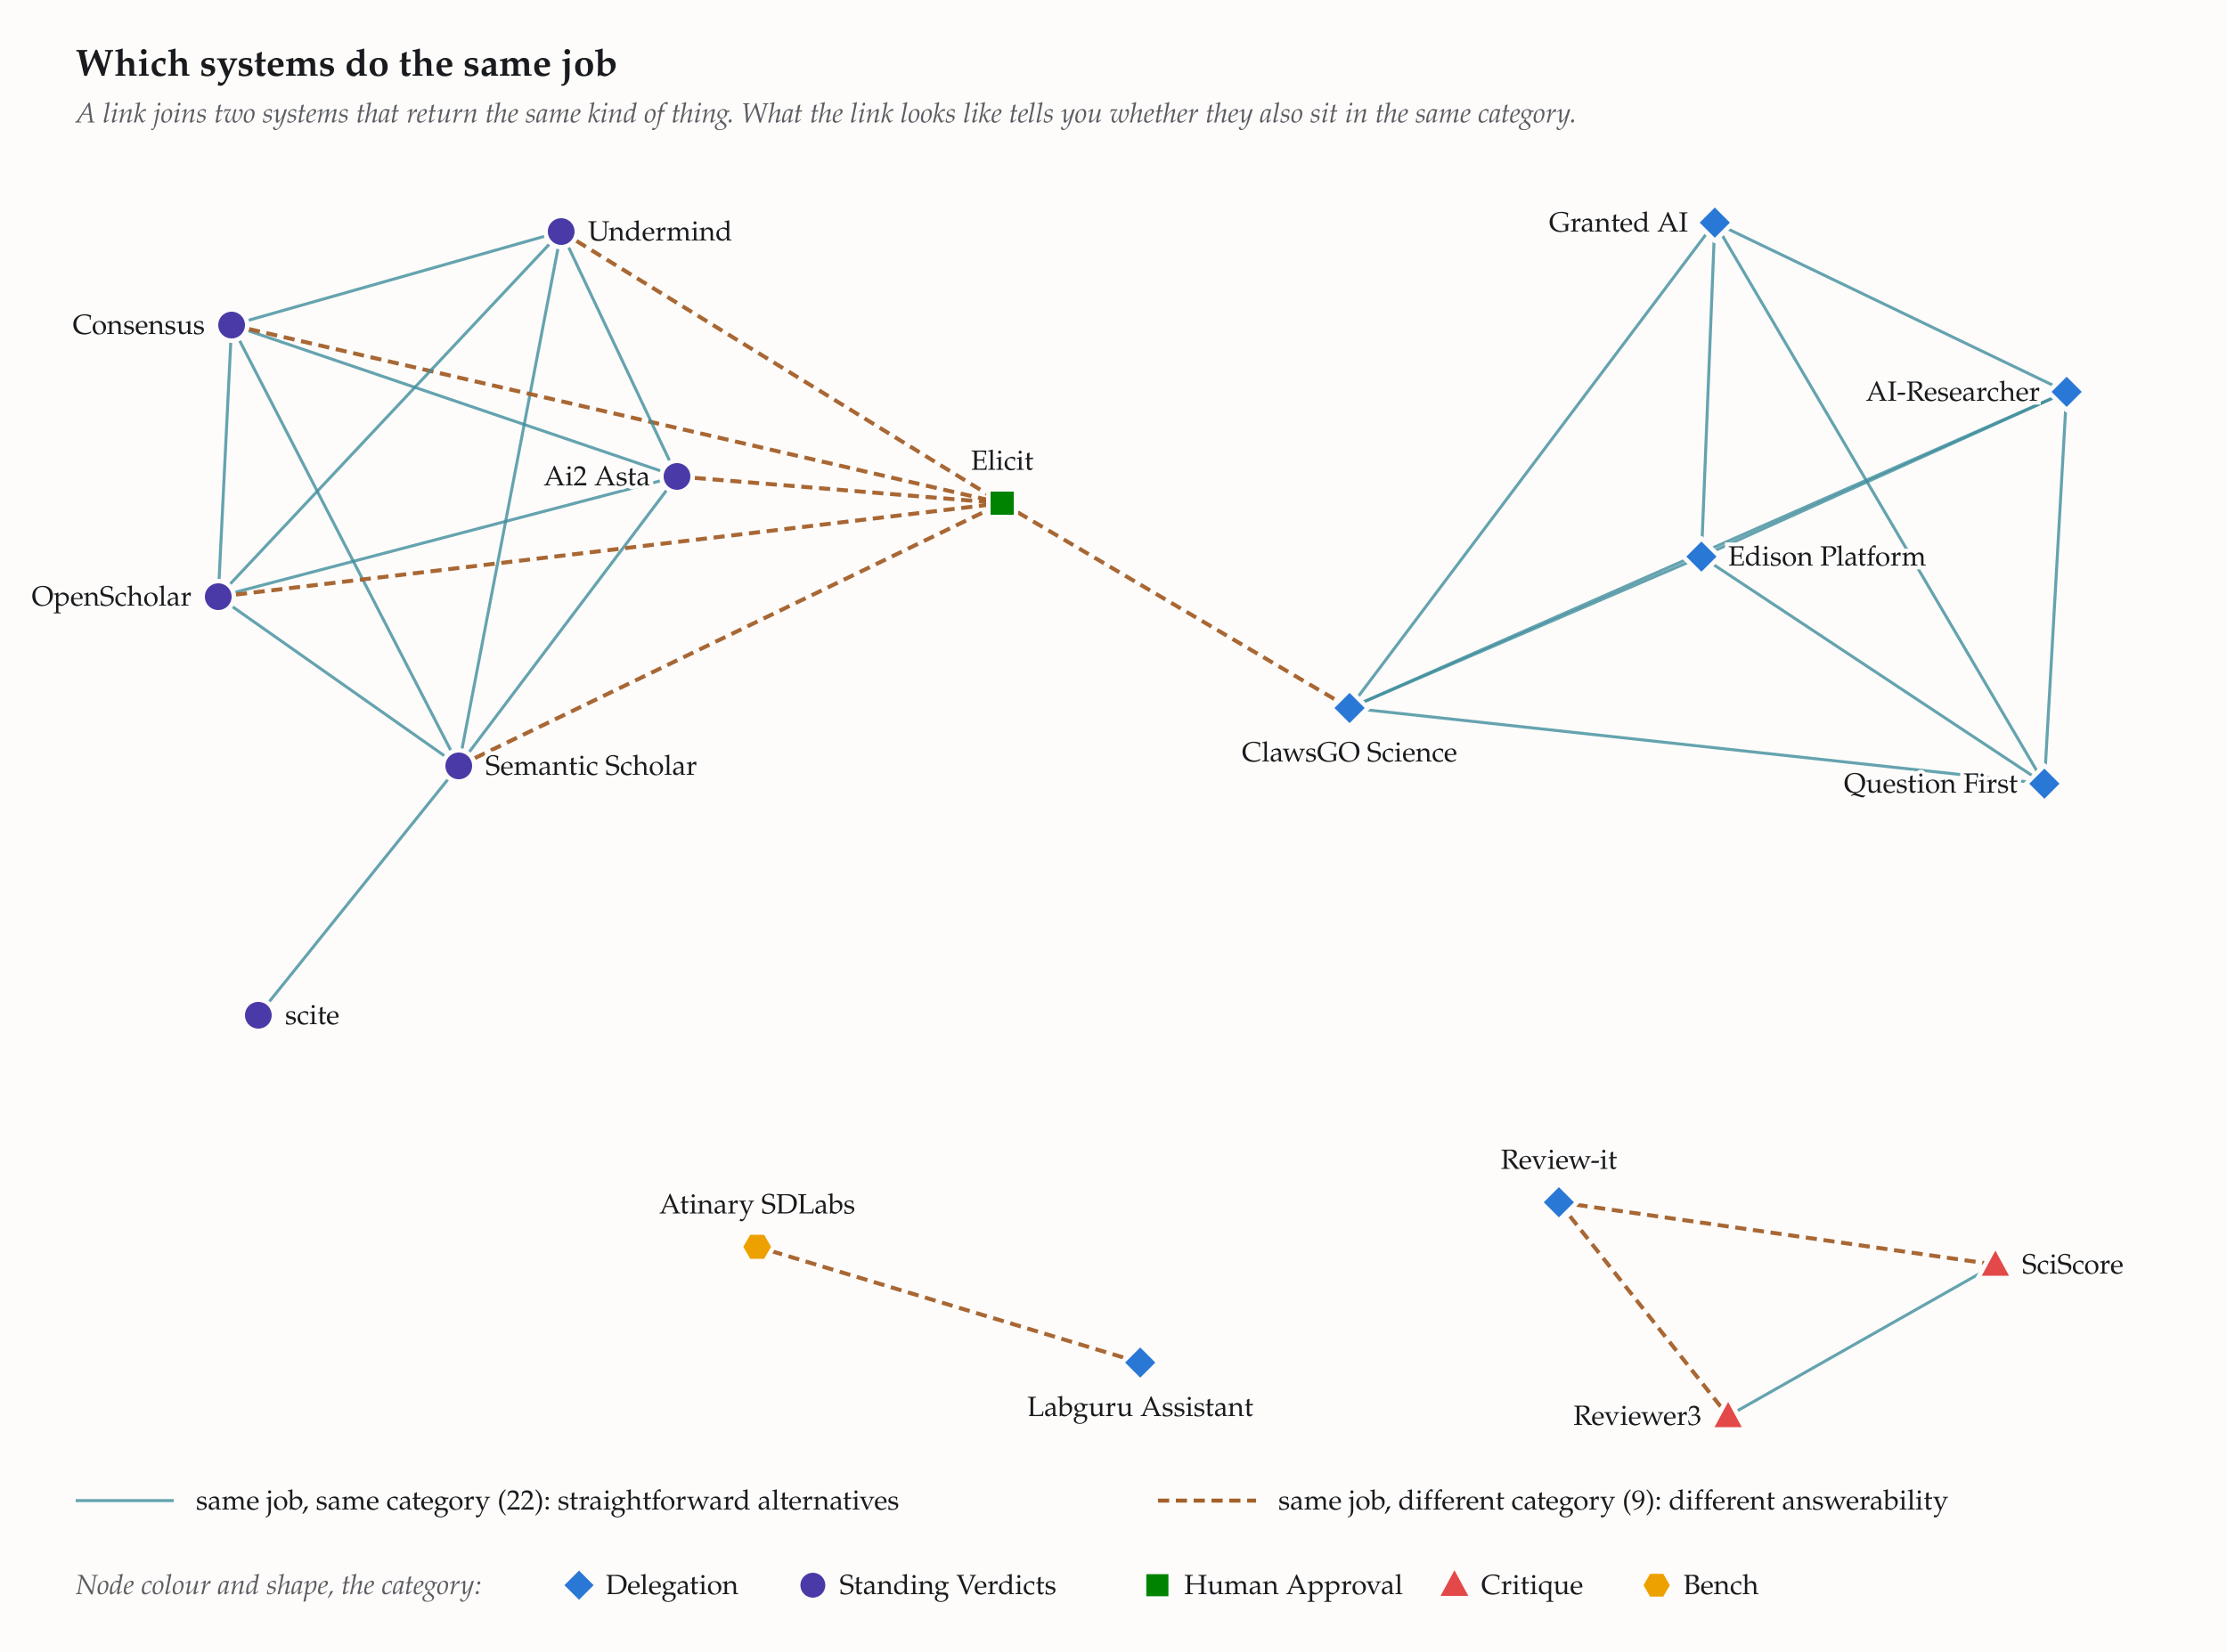
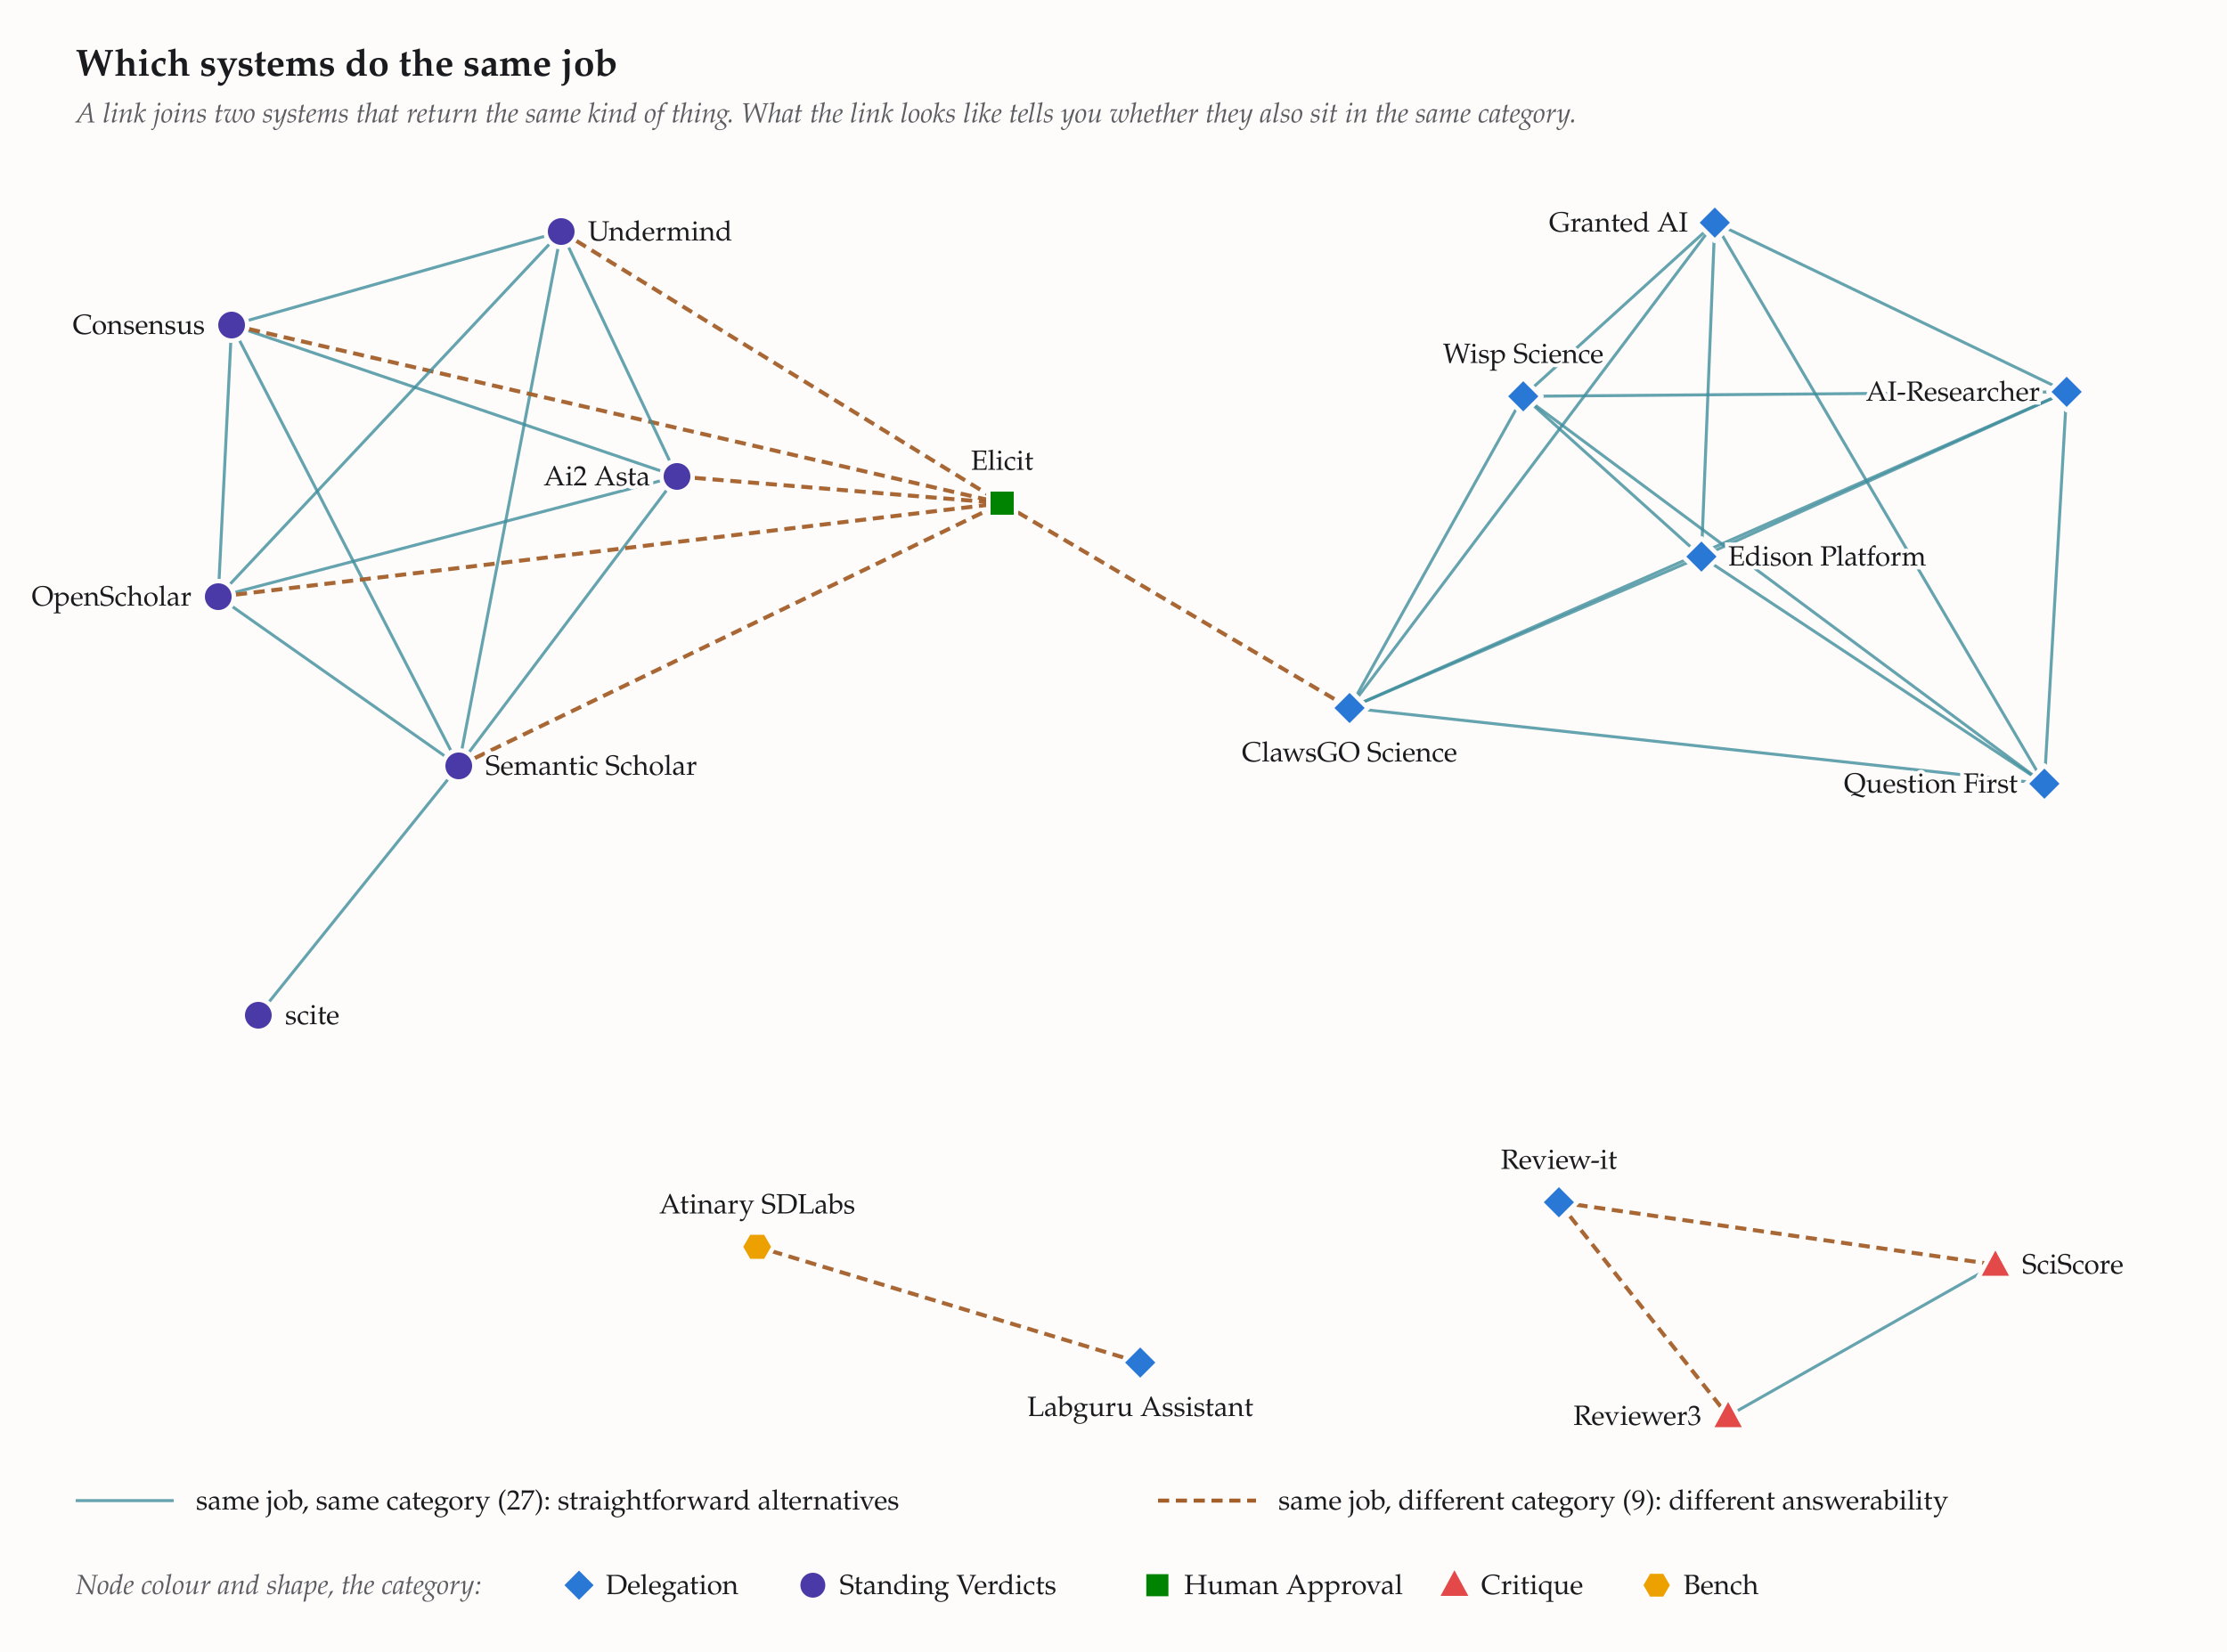
<svg xmlns="http://www.w3.org/2000/svg" width="1000" height="742" viewBox="0 0 1000 742" font-family="&quot;Iowan Old Style&quot;,&quot;Palatino Linotype&quot;,Palatino,&quot;Book Antiqua&quot;,Georgia,&quot;Times New Roman&quot;,serif" role="img" aria-labelledby="gt gd">
  <rect width="1000" height="742" fill="#fdfcfa" />
  <text x="34" y="34" font-size="17" font-weight="600" fill="#1a1b1e">Which systems do the same job</text>
  <text x="34" y="55" font-size="12.5" font-style="italic" fill="#5c5d63">A link joins two systems that return the same kind of thing. What the link looks like tells you whether they also sit in the same category.</text>
  <line x1="606" y1="318" x2="764" y2="250" stroke="#3f8d9c" stroke-width="1.35" opacity="0.8" />
  <line x1="606" y1="318" x2="918" y2="352" stroke="#3f8d9c" stroke-width="1.35" opacity="0.8" />
  <line x1="606" y1="318" x2="770" y2="100" stroke="#3f8d9c" stroke-width="1.35" opacity="0.8" />
  <line x1="606" y1="318" x2="928" y2="176" stroke="#3f8d9c" stroke-width="1.35" opacity="0.8" />
+   <line x1="606" y1="318" x2="684" y2="178" stroke="#3f8d9c" stroke-width="1.35" opacity="0.8" />
  <line x1="606" y1="318" x2="450" y2="226" stroke="#a4602a" stroke-width="1.8" stroke-dasharray="5 3" opacity="0.95" />
  <line x1="764" y1="250" x2="918" y2="352" stroke="#3f8d9c" stroke-width="1.35" opacity="0.8" />
  <line x1="764" y1="250" x2="770" y2="100" stroke="#3f8d9c" stroke-width="1.35" opacity="0.8" />
  <line x1="764" y1="250" x2="928" y2="176" stroke="#3f8d9c" stroke-width="1.35" opacity="0.8" />
+   <line x1="764" y1="250" x2="684" y2="178" stroke="#3f8d9c" stroke-width="1.35" opacity="0.8" />
  <line x1="918" y1="352" x2="770" y2="100" stroke="#3f8d9c" stroke-width="1.35" opacity="0.8" />
  <line x1="918" y1="352" x2="928" y2="176" stroke="#3f8d9c" stroke-width="1.35" opacity="0.8" />
+   <line x1="918" y1="352" x2="684" y2="178" stroke="#3f8d9c" stroke-width="1.35" opacity="0.8" />
  <line x1="700" y1="540" x2="896" y2="568" stroke="#a4602a" stroke-width="1.8" stroke-dasharray="5 3" opacity="0.95" />
  <line x1="700" y1="540" x2="776" y2="636" stroke="#a4602a" stroke-width="1.8" stroke-dasharray="5 3" opacity="0.95" />
  <line x1="770" y1="100" x2="928" y2="176" stroke="#3f8d9c" stroke-width="1.35" opacity="0.8" />
+   <line x1="770" y1="100" x2="684" y2="178" stroke="#3f8d9c" stroke-width="1.35" opacity="0.8" />
  <line x1="512" y1="612" x2="340" y2="560" stroke="#a4602a" stroke-width="1.8" stroke-dasharray="5 3" opacity="0.95" />
+   <line x1="928" y1="176" x2="684" y2="178" stroke="#3f8d9c" stroke-width="1.35" opacity="0.8" />
  <line x1="206" y1="344" x2="104" y2="146" stroke="#3f8d9c" stroke-width="1.35" opacity="0.8" />
  <line x1="206" y1="344" x2="252" y2="104" stroke="#3f8d9c" stroke-width="1.35" opacity="0.8" />
  <line x1="206" y1="344" x2="304" y2="214" stroke="#3f8d9c" stroke-width="1.35" opacity="0.8" />
  <line x1="206" y1="344" x2="98" y2="268" stroke="#3f8d9c" stroke-width="1.35" opacity="0.8" />
  <line x1="206" y1="344" x2="116" y2="456" stroke="#3f8d9c" stroke-width="1.35" opacity="0.8" />
  <line x1="206" y1="344" x2="450" y2="226" stroke="#a4602a" stroke-width="1.8" stroke-dasharray="5 3" opacity="0.95" />
  <line x1="104" y1="146" x2="252" y2="104" stroke="#3f8d9c" stroke-width="1.35" opacity="0.8" />
  <line x1="104" y1="146" x2="304" y2="214" stroke="#3f8d9c" stroke-width="1.35" opacity="0.8" />
  <line x1="104" y1="146" x2="98" y2="268" stroke="#3f8d9c" stroke-width="1.35" opacity="0.8" />
  <line x1="104" y1="146" x2="450" y2="226" stroke="#a4602a" stroke-width="1.8" stroke-dasharray="5 3" opacity="0.95" />
  <line x1="252" y1="104" x2="304" y2="214" stroke="#3f8d9c" stroke-width="1.35" opacity="0.8" />
  <line x1="252" y1="104" x2="98" y2="268" stroke="#3f8d9c" stroke-width="1.35" opacity="0.8" />
  <line x1="252" y1="104" x2="450" y2="226" stroke="#a4602a" stroke-width="1.8" stroke-dasharray="5 3" opacity="0.95" />
  <line x1="304" y1="214" x2="98" y2="268" stroke="#3f8d9c" stroke-width="1.35" opacity="0.8" />
  <line x1="304" y1="214" x2="450" y2="226" stroke="#a4602a" stroke-width="1.8" stroke-dasharray="5 3" opacity="0.95" />
  <line x1="98" y1="268" x2="450" y2="226" stroke="#a4602a" stroke-width="1.8" stroke-dasharray="5 3" opacity="0.95" />
  <line x1="896" y1="568" x2="776" y2="636" stroke="#3f8d9c" stroke-width="1.35" opacity="0.8" />
  <path d="M0,-8.2L8.2,0L0,8.2L-8.2,0Z" transform="translate(606,318)" fill="#2a78d6" stroke="#fdfcfa" stroke-width="2" stroke-linejoin="round" />
  <text x="606" y="342" font-size="12.5" text-anchor="middle" fill="#1a1b1e" stroke="#fdfcfa" stroke-width="3.4" paint-order="stroke">ClawsGO Science</text>
  <path d="M0,-8.2L8.2,0L0,8.2L-8.2,0Z" transform="translate(764,250)" fill="#2a78d6" stroke="#fdfcfa" stroke-width="2" stroke-linejoin="round" />
  <text x="776" y="254" font-size="12.5" text-anchor="start" fill="#1a1b1e" stroke="#fdfcfa" stroke-width="3.4" paint-order="stroke">Edison Platform</text>
  <path d="M0,-8.2L8.2,0L0,8.2L-8.2,0Z" transform="translate(918,352)" fill="#2a78d6" stroke="#fdfcfa" stroke-width="2" stroke-linejoin="round" />
  <text x="906" y="356" font-size="12.5" text-anchor="end" fill="#1a1b1e" stroke="#fdfcfa" stroke-width="3.4" paint-order="stroke">Question First</text>
  <path d="M0,-8.2L8.2,0L0,8.2L-8.2,0Z" transform="translate(700,540)" fill="#2a78d6" stroke="#fdfcfa" stroke-width="2" stroke-linejoin="round" />
  <text x="700" y="525" font-size="12.5" text-anchor="middle" fill="#1a1b1e" stroke="#fdfcfa" stroke-width="3.4" paint-order="stroke">Review-it</text>
  <path d="M0,-8.2L8.2,0L0,8.2L-8.2,0Z" transform="translate(770,100)" fill="#2a78d6" stroke="#fdfcfa" stroke-width="2" stroke-linejoin="round" />
  <text x="758" y="104" font-size="12.5" text-anchor="end" fill="#1a1b1e" stroke="#fdfcfa" stroke-width="3.4" paint-order="stroke">Granted AI</text>
  <path d="M0,-8.2L8.2,0L0,8.2L-8.2,0Z" transform="translate(512,612)" fill="#2a78d6" stroke="#fdfcfa" stroke-width="2" stroke-linejoin="round" />
  <text x="512" y="636" font-size="12.5" text-anchor="middle" fill="#1a1b1e" stroke="#fdfcfa" stroke-width="3.4" paint-order="stroke">Labguru Assistant</text>
  <path d="M0,-8.2L8.2,0L0,8.2L-8.2,0Z" transform="translate(928,176)" fill="#2a78d6" stroke="#fdfcfa" stroke-width="2" stroke-linejoin="round" />
  <text x="916" y="180" font-size="12.5" text-anchor="end" fill="#1a1b1e" stroke="#fdfcfa" stroke-width="3.4" paint-order="stroke">AI-Researcher</text>
+   <path d="M0,-8.2L8.2,0L0,8.2L-8.2,0Z" transform="translate(684,178)" fill="#2a78d6" stroke="#fdfcfa" stroke-width="2" stroke-linejoin="round" />
+   <text x="684" y="163" font-size="12.5" text-anchor="middle" fill="#1a1b1e" stroke="#fdfcfa" stroke-width="3.4" paint-order="stroke">Wisp Science</text>
  <path d="M7,0A7,7 0 1 1 -7,0A7,7 0 1 1 7,0Z" transform="translate(206,344)" fill="#4a3aa7" stroke="#fdfcfa" stroke-width="2" stroke-linejoin="round" />
  <text x="218" y="348" font-size="12.5" text-anchor="start" fill="#1a1b1e" stroke="#fdfcfa" stroke-width="3.4" paint-order="stroke">Semantic Scholar</text>
  <path d="M7,0A7,7 0 1 1 -7,0A7,7 0 1 1 7,0Z" transform="translate(104,146)" fill="#4a3aa7" stroke="#fdfcfa" stroke-width="2" stroke-linejoin="round" />
  <text x="92" y="150" font-size="12.5" text-anchor="end" fill="#1a1b1e" stroke="#fdfcfa" stroke-width="3.4" paint-order="stroke">Consensus</text>
  <path d="M7,0A7,7 0 1 1 -7,0A7,7 0 1 1 7,0Z" transform="translate(252,104)" fill="#4a3aa7" stroke="#fdfcfa" stroke-width="2" stroke-linejoin="round" />
  <text x="264" y="108" font-size="12.5" text-anchor="start" fill="#1a1b1e" stroke="#fdfcfa" stroke-width="3.4" paint-order="stroke">Undermind</text>
  <path d="M7,0A7,7 0 1 1 -7,0A7,7 0 1 1 7,0Z" transform="translate(304,214)" fill="#4a3aa7" stroke="#fdfcfa" stroke-width="2" stroke-linejoin="round" />
  <text x="292" y="218" font-size="12.5" text-anchor="end" fill="#1a1b1e" stroke="#fdfcfa" stroke-width="3.4" paint-order="stroke">Ai2 Asta</text>
  <path d="M7,0A7,7 0 1 1 -7,0A7,7 0 1 1 7,0Z" transform="translate(98,268)" fill="#4a3aa7" stroke="#fdfcfa" stroke-width="2" stroke-linejoin="round" />
  <text x="86" y="272" font-size="12.5" text-anchor="end" fill="#1a1b1e" stroke="#fdfcfa" stroke-width="3.4" paint-order="stroke">OpenScholar</text>
  <path d="M7,0A7,7 0 1 1 -7,0A7,7 0 1 1 7,0Z" transform="translate(116,456)" fill="#4a3aa7" stroke="#fdfcfa" stroke-width="2" stroke-linejoin="round" />
  <text x="128" y="460" font-size="12.5" text-anchor="start" fill="#1a1b1e" stroke="#fdfcfa" stroke-width="3.4" paint-order="stroke">scite</text>
  <path d="M-6.2,-6.2H6.2V6.2H-6.2Z" transform="translate(450,226)" fill="#008300" stroke="#fdfcfa" stroke-width="2" stroke-linejoin="round" />
  <text x="450" y="211" font-size="12.5" text-anchor="middle" fill="#1a1b1e" stroke="#fdfcfa" stroke-width="3.4" paint-order="stroke">Elicit</text>
  <path d="M0,-8.4L7.8,6L-7.8,6Z" transform="translate(896,568)" fill="#e34948" stroke="#fdfcfa" stroke-width="2" stroke-linejoin="round" />
  <text x="908" y="572" font-size="12.5" text-anchor="start" fill="#1a1b1e" stroke="#fdfcfa" stroke-width="3.4" paint-order="stroke">SciScore</text>
  <path d="M0,-8.4L7.8,6L-7.8,6Z" transform="translate(776,636)" fill="#e34948" stroke="#fdfcfa" stroke-width="2" stroke-linejoin="round" />
  <text x="764" y="640" font-size="12.5" text-anchor="end" fill="#1a1b1e" stroke="#fdfcfa" stroke-width="3.4" paint-order="stroke">Reviewer3</text>
  <path d="M-7.4,0L-3.7,-6.4L3.7,-6.4L7.4,0L3.7,6.4L-3.7,6.4Z" transform="translate(340,560)" fill="#eda100" stroke="#fdfcfa" stroke-width="2" stroke-linejoin="round" />
  <text x="340" y="545" font-size="12.5" text-anchor="middle" fill="#1a1b1e" stroke="#fdfcfa" stroke-width="3.4" paint-order="stroke">Atinary SDLabs</text>
  <line x1="34" y1="674" x2="78" y2="674" stroke="#3f8d9c" stroke-width="1.35" opacity="0.8" />
-   <text x="88" y="678" font-size="12.5" fill="#1a1b1e">same job, same category (22): straightforward alternatives</text>
+   <text x="88" y="678" font-size="12.5" fill="#1a1b1e">same job, same category (27): straightforward alternatives</text>
  <line x1="520" y1="674" x2="564" y2="674" stroke="#a4602a" stroke-width="1.8" stroke-dasharray="5 3" />
  <text x="574" y="678" font-size="12.5" fill="#1a1b1e">same job, different category (9): different answerability</text>
  <text x="34" y="716" font-size="12.5" font-style="italic" fill="#5c5d63">Node colour and shape, the category:</text>
  <path d="M0,-8.2L8.2,0L0,8.2L-8.2,0Z" transform="translate(260,712) scale(0.8)" fill="#2a78d6" />
  <text x="272" y="716" font-size="12.5" fill="#1a1b1e">Delegation</text>
  <path d="M7,0A7,7 0 1 1 -7,0A7,7 0 1 1 7,0Z" transform="translate(365,712) scale(0.8)" fill="#4a3aa7" />
  <text x="377" y="716" font-size="12.5" fill="#1a1b1e">Standing Verdicts</text>
  <path d="M-6.2,-6.2H6.2V6.2H-6.2Z" transform="translate(519.7,712) scale(0.8)" fill="#008300" />
  <text x="531.7" y="716" font-size="12.5" fill="#1a1b1e">Human Approval</text>
  <path d="M0,-8.4L7.8,6L-7.8,6Z" transform="translate(653.1,712) scale(0.8)" fill="#e34948" />
  <text x="665.1" y="716" font-size="12.5" fill="#1a1b1e">Critique</text>
  <path d="M-7.4,0L-3.7,-6.4L3.7,-6.4L7.4,0L3.7,6.4L-3.7,6.4Z" transform="translate(743.9,712) scale(0.8)" fill="#eda100" />
  <text x="755.9" y="716" font-size="12.5" fill="#1a1b1e">Bench</text>
</svg>
